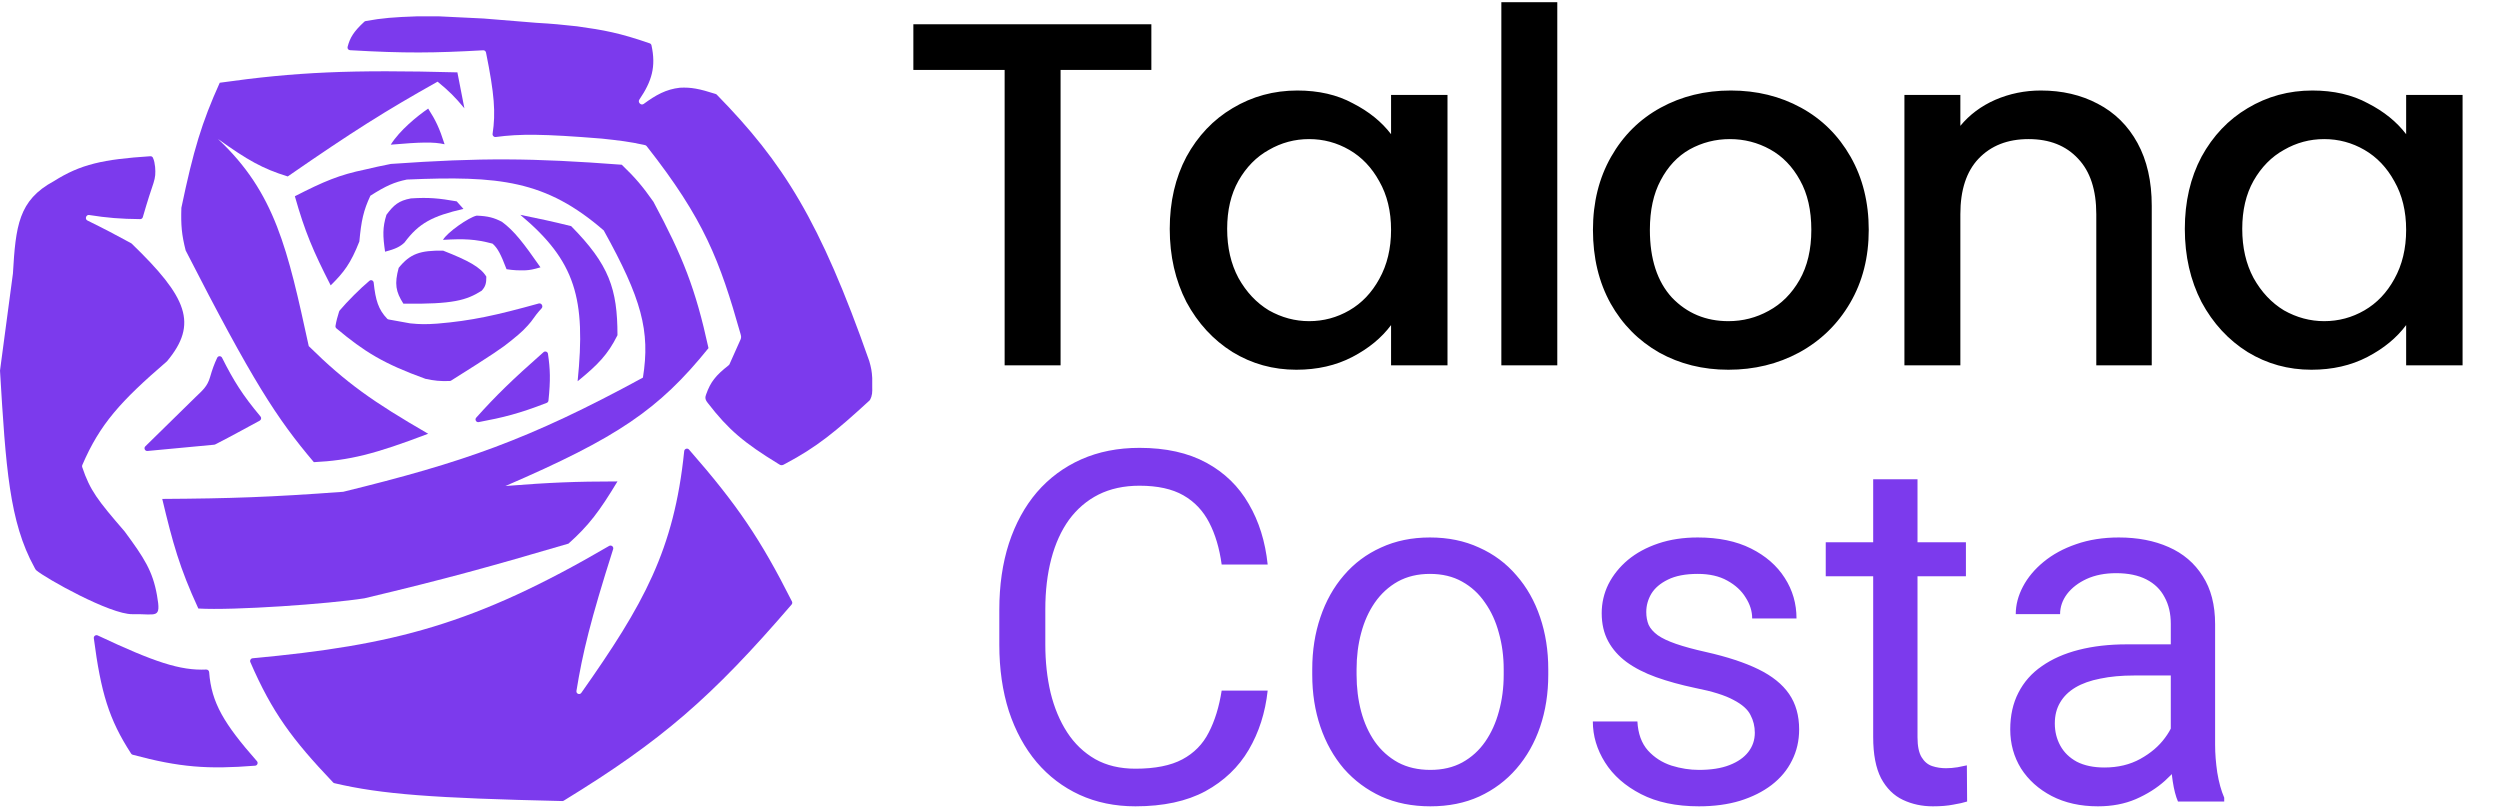
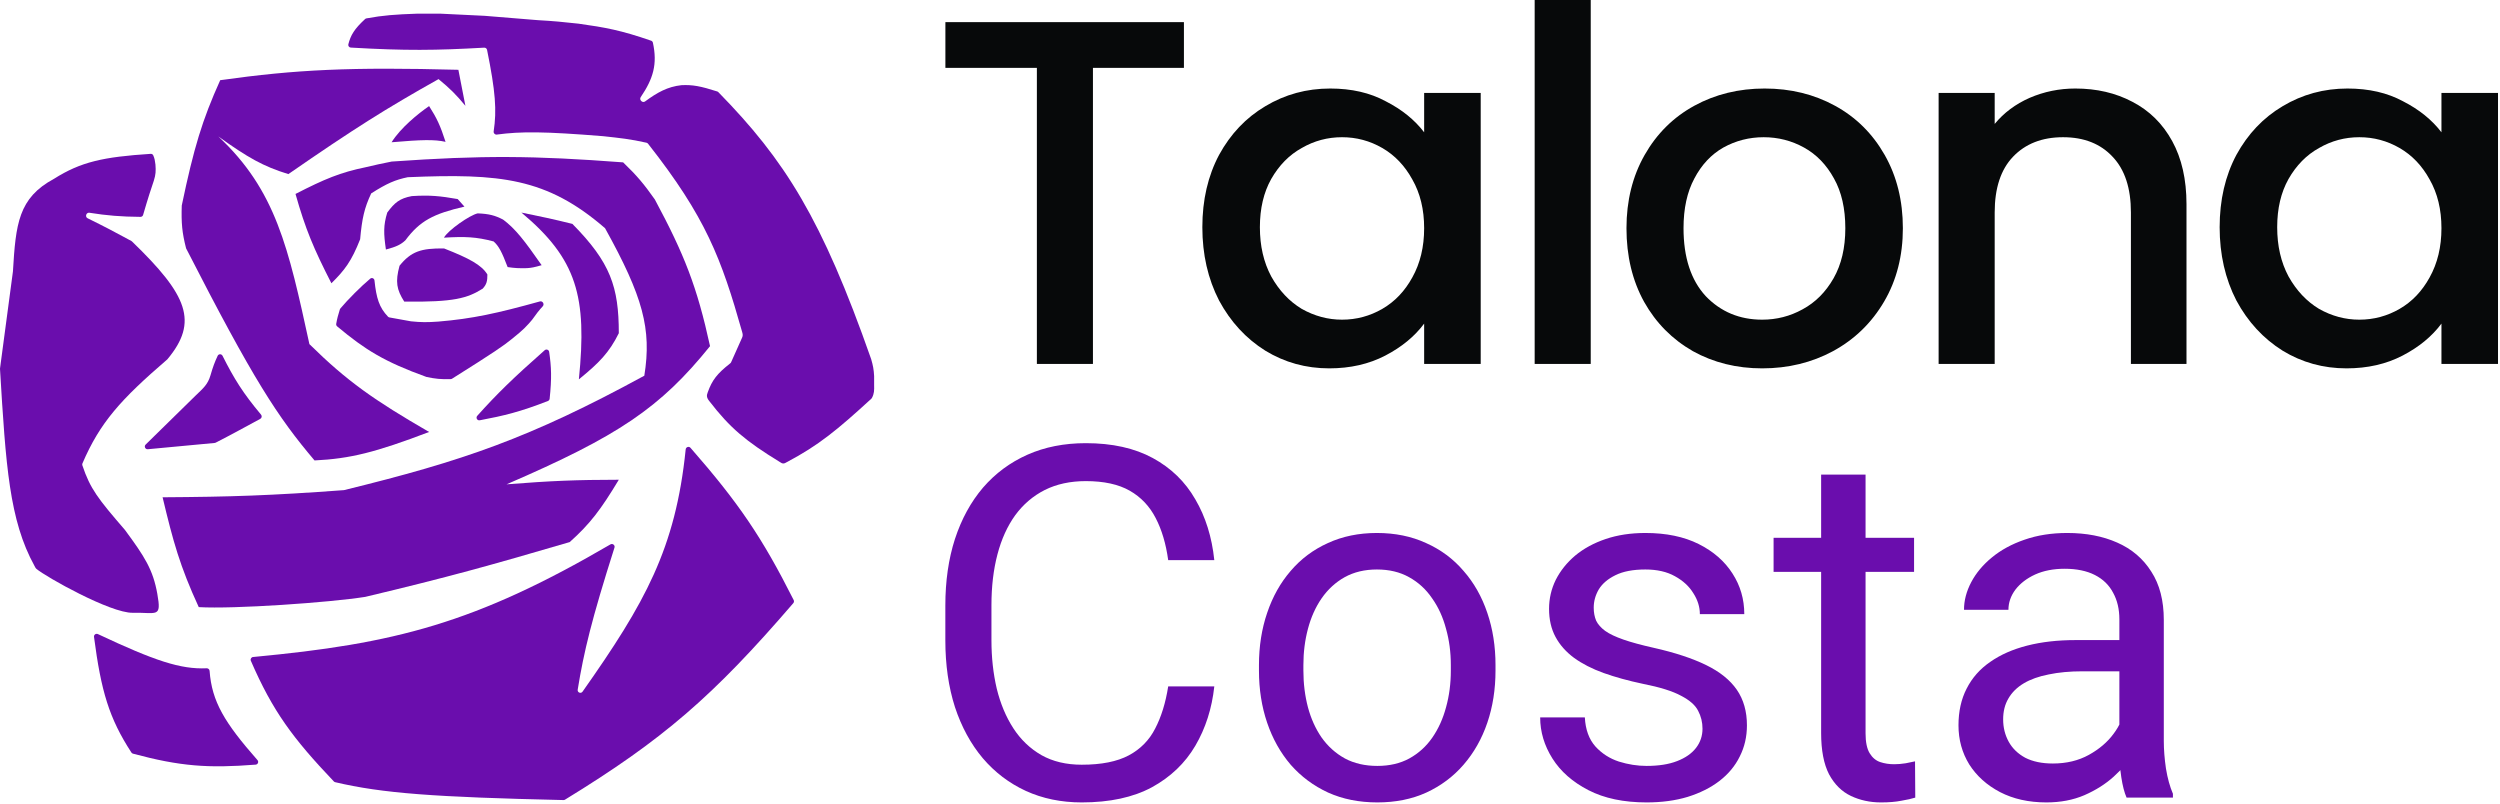
- <svg xmlns="http://www.w3.org/2000/svg" width="917" height="296" viewBox="0 0 917 296" fill="none">
-   <path d="M422.32 8.9V25.64H389.02V134H368.5V25.64H335.02V8.9H422.32ZM429.062 83.96C429.062 74 431.102 65.18 435.182 57.5C439.382 49.82 445.022 43.88 452.102 39.68C459.302 35.36 467.222 33.2 475.862 33.2C483.662 33.2 490.442 34.76 496.202 37.88C502.082 40.88 506.762 44.66 510.242 49.22V34.82H530.942V134H510.242V119.24C506.762 123.92 502.022 127.82 496.022 130.94C490.022 134.06 483.182 135.62 475.502 135.62C466.982 135.62 459.182 133.46 452.102 129.14C445.022 124.7 439.382 118.58 435.182 110.78C431.102 102.86 429.062 93.92 429.062 83.96ZM510.242 84.32C510.242 77.48 508.802 71.54 505.922 66.5C503.162 61.46 499.502 57.62 494.942 54.98C490.382 52.34 485.462 51.02 480.182 51.02C474.902 51.02 469.982 52.34 465.422 54.98C460.862 57.5 457.142 61.28 454.262 66.32C451.502 71.24 450.122 77.12 450.122 83.96C450.122 90.8 451.502 96.8 454.262 101.96C457.142 107.12 460.862 111.08 465.422 113.84C470.102 116.48 475.022 117.8 480.182 117.8C485.462 117.8 490.382 116.48 494.942 113.84C499.502 111.2 503.162 107.36 505.922 102.32C508.802 97.16 510.242 91.16 510.242 84.32ZM571.214 0.8V134H550.694V0.8H571.214ZM633.975 135.62C624.615 135.62 616.155 133.52 608.595 129.32C601.035 125 595.095 119 590.775 111.32C586.455 103.52 584.295 94.52 584.295 84.32C584.295 74.24 586.515 65.3 590.955 57.5C595.395 49.7 601.455 43.7 609.135 39.5C616.815 35.3 625.395 33.2 634.875 33.2C644.355 33.2 652.935 35.3 660.615 39.5C668.295 43.7 674.355 49.7 678.795 57.5C683.235 65.3 685.455 74.24 685.455 84.32C685.455 94.4 683.175 103.34 678.615 111.14C674.055 118.94 667.815 125 659.895 129.32C652.095 133.52 643.455 135.62 633.975 135.62ZM633.975 117.8C639.255 117.8 644.175 116.54 648.735 114.02C653.415 111.5 657.195 107.72 660.075 102.68C662.955 97.64 664.395 91.52 664.395 84.32C664.395 77.12 663.015 71.06 660.255 66.14C657.495 61.1 653.835 57.32 649.275 54.8C644.715 52.28 639.795 51.02 634.515 51.02C629.235 51.02 624.315 52.28 619.755 54.8C615.315 57.32 611.775 61.1 609.135 66.14C606.495 71.06 605.175 77.12 605.175 84.32C605.175 95 607.875 103.28 613.275 109.16C618.795 114.92 625.695 117.8 633.975 117.8ZM748.58 33.2C756.38 33.2 763.34 34.82 769.46 38.06C775.7 41.3 780.56 46.1 784.04 52.46C787.52 58.82 789.26 66.5 789.26 75.5V134H768.92V78.56C768.92 69.68 766.7 62.9 762.26 58.22C757.82 53.42 751.76 51.02 744.08 51.02C736.4 51.02 730.28 53.42 725.72 58.22C721.28 62.9 719.06 69.68 719.06 78.56V134H698.54V34.82H719.06V46.16C722.42 42.08 726.68 38.9 731.84 36.62C737.12 34.34 742.7 33.2 748.58 33.2ZM801.394 83.96C801.394 74 803.434 65.18 807.514 57.5C811.714 49.82 817.354 43.88 824.434 39.68C831.634 35.36 839.554 33.2 848.194 33.2C855.994 33.2 862.774 34.76 868.534 37.88C874.414 40.88 879.094 44.66 882.574 49.22V34.82H903.274V134H882.574V119.24C879.094 123.92 874.354 127.82 868.354 130.94C862.354 134.06 855.514 135.62 847.834 135.62C839.314 135.62 831.514 133.46 824.434 129.14C817.354 124.7 811.714 118.58 807.514 110.78C803.434 102.86 801.394 93.92 801.394 83.96ZM882.574 84.32C882.574 77.48 881.134 71.54 878.254 66.5C875.494 61.46 871.834 57.62 867.274 54.98C862.714 52.34 857.794 51.02 852.514 51.02C847.234 51.02 842.314 52.34 837.754 54.98C833.194 57.5 829.474 61.28 826.594 66.32C823.834 71.24 822.454 77.12 822.454 83.96C822.454 90.8 823.834 96.8 826.594 101.96C829.474 107.12 833.194 111.08 837.754 113.84C842.434 116.48 847.354 117.8 852.514 117.8C857.794 117.8 862.714 116.48 867.274 113.84C871.834 111.2 875.494 107.36 878.254 102.32C881.134 97.16 882.574 91.16 882.574 84.32Z" fill="black" />
-   <path d="M448.109 253.307H464.984C464.105 261.393 461.791 268.629 458.041 275.016C454.291 281.402 448.988 286.471 442.133 290.221C435.277 293.912 426.723 295.758 416.469 295.758C408.969 295.758 402.143 294.352 395.99 291.539C389.896 288.727 384.652 284.742 380.258 279.586C375.863 274.371 372.465 268.131 370.062 260.865C367.719 253.541 366.547 245.396 366.547 236.432V223.688C366.547 214.723 367.719 206.607 370.062 199.342C372.465 192.018 375.893 185.748 380.346 180.533C384.857 175.318 390.277 171.305 396.605 168.492C402.934 165.68 410.053 164.273 417.963 164.273C427.631 164.273 435.805 166.09 442.484 169.723C449.164 173.355 454.35 178.395 458.041 184.84C461.791 191.227 464.105 198.639 464.984 207.076H448.109C447.289 201.1 445.766 195.973 443.539 191.695C441.312 187.359 438.148 184.02 434.047 181.676C429.945 179.332 424.584 178.16 417.963 178.16C412.279 178.16 407.27 179.244 402.934 181.412C398.656 183.58 395.053 186.656 392.123 190.641C389.252 194.625 387.084 199.4 385.619 204.967C384.154 210.533 383.422 216.715 383.422 223.512V236.432C383.422 242.701 384.066 248.59 385.355 254.098C386.703 259.605 388.725 264.439 391.42 268.6C394.115 272.76 397.543 276.041 401.703 278.443C405.863 280.787 410.785 281.959 416.469 281.959C423.676 281.959 429.418 280.816 433.695 278.531C437.973 276.246 441.195 272.965 443.363 268.688C445.59 264.41 447.172 259.283 448.109 253.307ZM481.332 247.506V245.484C481.332 238.629 482.328 232.271 484.32 226.412C486.312 220.494 489.184 215.367 492.934 211.031C496.684 206.637 501.225 203.238 506.557 200.836C511.889 198.375 517.865 197.145 524.486 197.145C531.166 197.145 537.172 198.375 542.504 200.836C547.895 203.238 552.465 206.637 556.215 211.031C560.023 215.367 562.924 220.494 564.916 226.412C566.908 232.271 567.904 238.629 567.904 245.484V247.506C567.904 254.361 566.908 260.719 564.916 266.578C562.924 272.438 560.023 277.564 556.215 281.959C552.465 286.295 547.924 289.693 542.592 292.154C537.318 294.557 531.342 295.758 524.662 295.758C517.982 295.758 511.977 294.557 506.645 292.154C501.312 289.693 496.742 286.295 492.934 281.959C489.184 277.564 486.312 272.438 484.32 266.578C482.328 260.719 481.332 254.361 481.332 247.506ZM497.592 245.484V247.506C497.592 252.252 498.148 256.734 499.262 260.953C500.375 265.113 502.045 268.805 504.271 272.027C506.557 275.25 509.398 277.799 512.797 279.674C516.195 281.49 520.15 282.398 524.662 282.398C529.115 282.398 533.012 281.49 536.352 279.674C539.75 277.799 542.562 275.25 544.789 272.027C547.016 268.805 548.686 265.113 549.799 260.953C550.971 256.734 551.557 252.252 551.557 247.506V245.484C551.557 240.797 550.971 236.373 549.799 232.213C548.686 227.994 546.986 224.273 544.701 221.051C542.475 217.77 539.662 215.191 536.264 213.316C532.924 211.441 528.998 210.504 524.486 210.504C520.033 210.504 516.107 211.441 512.709 213.316C509.369 215.191 506.557 217.77 504.271 221.051C502.045 224.273 500.375 227.994 499.262 232.213C498.148 236.373 497.592 240.797 497.592 245.484ZM643.666 268.775C643.666 266.432 643.139 264.264 642.084 262.271C641.088 260.221 639.008 258.375 635.844 256.734C632.738 255.035 628.051 253.57 621.781 252.34C616.508 251.227 611.732 249.908 607.455 248.385C603.236 246.861 599.633 245.016 596.645 242.848C593.715 240.68 591.459 238.131 589.877 235.201C588.295 232.271 587.504 228.844 587.504 224.918C587.504 221.168 588.324 217.623 589.965 214.283C591.664 210.943 594.037 207.984 597.084 205.406C600.189 202.828 603.91 200.807 608.246 199.342C612.582 197.877 617.416 197.145 622.748 197.145C630.365 197.145 636.869 198.492 642.26 201.188C647.65 203.883 651.781 207.486 654.652 211.998C657.523 216.451 658.959 221.402 658.959 226.852H642.699C642.699 224.215 641.908 221.666 640.326 219.205C638.803 216.686 636.547 214.605 633.559 212.965C630.629 211.324 627.025 210.504 622.748 210.504C618.236 210.504 614.574 211.207 611.762 212.613C609.008 213.961 606.986 215.689 605.697 217.799C604.467 219.908 603.852 222.135 603.852 224.479C603.852 226.236 604.145 227.818 604.73 229.225C605.375 230.572 606.488 231.832 608.07 233.004C609.652 234.117 611.879 235.172 614.75 236.168C617.621 237.164 621.283 238.16 625.736 239.156C633.529 240.914 639.945 243.023 644.984 245.484C650.023 247.945 653.773 250.963 656.234 254.537C658.695 258.111 659.926 262.447 659.926 267.545C659.926 271.705 659.047 275.514 657.289 278.971C655.59 282.428 653.1 285.416 649.818 287.936C646.596 290.396 642.729 292.33 638.217 293.736C633.764 295.084 628.754 295.758 623.188 295.758C614.809 295.758 607.719 294.264 601.918 291.275C596.117 288.287 591.723 284.42 588.734 279.674C585.746 274.928 584.252 269.918 584.252 264.645H600.6C600.834 269.098 602.123 272.643 604.467 275.279C606.811 277.857 609.682 279.703 613.08 280.816C616.479 281.871 619.848 282.398 623.188 282.398C627.641 282.398 631.361 281.812 634.35 280.641C637.396 279.469 639.711 277.857 641.293 275.807C642.875 273.756 643.666 271.412 643.666 268.775ZM721.098 198.902V211.383H669.682V198.902H721.098ZM687.084 175.787H703.344V270.445C703.344 273.668 703.842 276.1 704.838 277.74C705.834 279.381 707.123 280.465 708.705 280.992C710.287 281.52 711.986 281.783 713.803 281.783C715.15 281.783 716.557 281.666 718.021 281.432C719.545 281.139 720.688 280.904 721.449 280.729L721.537 294C720.248 294.41 718.549 294.791 716.439 295.143C714.389 295.553 711.898 295.758 708.969 295.758C704.984 295.758 701.322 294.967 697.982 293.385C694.643 291.803 691.977 289.166 689.984 285.475C688.051 281.725 687.084 276.686 687.084 270.357V175.787ZM796.244 277.74V228.785C796.244 225.035 795.482 221.783 793.959 219.029C792.494 216.217 790.268 214.049 787.279 212.525C784.291 211.002 780.6 210.24 776.205 210.24C772.104 210.24 768.5 210.943 765.395 212.35C762.348 213.756 759.945 215.602 758.188 217.887C756.488 220.172 755.639 222.633 755.639 225.27H739.379C739.379 221.871 740.258 218.502 742.016 215.162C743.773 211.822 746.293 208.805 749.574 206.109C752.914 203.355 756.898 201.188 761.527 199.605C766.215 197.965 771.43 197.145 777.172 197.145C784.086 197.145 790.18 198.316 795.453 200.66C800.785 203.004 804.945 206.549 807.934 211.295C810.98 215.982 812.504 221.871 812.504 228.961V273.258C812.504 276.422 812.768 279.791 813.295 283.365C813.881 286.939 814.73 290.016 815.844 292.594V294H798.881C798.061 292.125 797.416 289.635 796.947 286.529C796.479 283.365 796.244 280.436 796.244 277.74ZM799.057 236.344L799.232 247.77H782.797C778.168 247.77 774.037 248.15 770.404 248.912C766.771 249.615 763.725 250.699 761.264 252.164C758.803 253.629 756.928 255.475 755.639 257.701C754.35 259.869 753.705 262.418 753.705 265.348C753.705 268.336 754.379 271.061 755.727 273.521C757.074 275.982 759.096 277.945 761.791 279.41C764.545 280.816 767.914 281.52 771.898 281.52C776.879 281.52 781.273 280.465 785.082 278.355C788.891 276.246 791.908 273.668 794.135 270.621C796.42 267.574 797.65 264.615 797.826 261.744L804.77 269.566C804.359 272.027 803.246 274.752 801.43 277.74C799.613 280.729 797.182 283.6 794.135 286.354C791.146 289.049 787.572 291.305 783.412 293.121C779.311 294.879 774.682 295.758 769.525 295.758C763.08 295.758 757.426 294.498 752.562 291.979C747.758 289.459 744.008 286.09 741.312 281.871C738.676 277.594 737.357 272.818 737.357 267.545C737.357 262.447 738.354 257.965 740.346 254.098C742.338 250.172 745.209 246.92 748.959 244.342C752.709 241.705 757.221 239.713 762.494 238.365C767.768 237.018 773.656 236.344 780.16 236.344H799.057Z" fill="#7C3AED" />
-   <path d="M170.34 39.732C166.931 35.614 164.793 33.477 160.512 29.953C141.32 40.712 129.485 48.161 105.543 64.722C96.338 61.888 90.805 58.738 79.911 50.943C100.981 70.646 105.537 91.559 113.243 126.929L113.248 126.95C127.03 140.543 136.97 147.474 157.055 159.102C137.344 166.611 128.178 168.878 115.125 169.522C101.563 153.522 92.648 139.828 68.108 91.885C66.641 86.114 66.327 82.676 66.527 76.229C70.963 55.025 74.023 44.932 80.603 30.348C108.66 26.398 128.567 25.511 167.772 26.545L170.34 39.732Z" fill="#7C3AED" />
-   <path d="M143.324 53.065C146.623 47.791 153.034 42.59 157.054 39.829C159.837 44.158 161.167 46.966 163.079 52.917C159.051 51.998 154.366 52.126 143.324 53.065Z" fill="#7C3AED" />
-   <path d="M121.296 104.676C126.168 99.866 128.631 96.648 131.815 88.576C132.509 80.942 133.331 77.176 135.865 71.784C141.643 68.103 144.672 66.808 149.249 65.858C183.052 64.433 200.103 66.039 221.454 84.526C235.335 109.56 238.564 121.419 235.825 138.507C193.818 161.389 169.62 169.665 125.889 180.388C99.049 182.372 84.614 182.844 59.512 183.005C63.388 199.221 65.834 208.204 72.748 223.207C85.481 223.969 120.63 221.534 133.692 219.453C163.856 212.283 180.046 207.759 208.514 199.402C215.951 192.758 219.857 187.587 226.491 176.585C210.913 176.609 201.91 176.967 185.401 178.264C226.258 160.612 241.605 150.349 259.877 127.691C255.113 105.882 250.491 94.18 239.678 74.007C235.696 68.366 233.201 65.365 228.072 60.425C195.225 57.946 176.656 57.791 143.372 60.129C139.594 60.882 137.5 61.329 133.84 62.203C124.544 64.118 118.823 66.511 108.158 71.982C111.803 84.91 114.84 92.052 121.296 104.676Z" fill="#7C3AED" />
-   <path d="M146.236 98.257C150.442 93.04 154.141 91.82 162.534 91.935C171.796 95.565 176.298 98.011 178.387 101.467C178.403 103.813 178.117 105.105 176.659 106.652C171.062 110.142 166.273 111.616 147.965 111.394C145.148 106.969 144.642 104.136 146.236 98.257Z" fill="#7C3AED" />
-   <path d="M141.247 92.329C145.187 91.283 146.731 90.477 148.359 88.971C153.681 81.812 158.618 79.258 169.991 76.624L167.522 73.858C160.97 72.718 157.295 72.355 150.73 72.772C146.253 73.614 144.432 75.164 141.741 78.797C140.299 83.464 140.399 86.529 141.247 92.329Z" fill="#7C3AED" />
-   <path d="M185.799 98.75C188.431 99.147 189.978 99.209 192.812 99.145C194.436 99.056 195.644 98.816 198.245 98.059C191.984 89.092 188.683 84.75 184.12 81.366C181.216 79.866 179.087 79.265 174.835 79.094C171.92 79.732 164.008 85.256 162.488 87.984C170.187 87.529 174.263 87.672 180.663 89.366C182.534 91.011 183.665 93.162 185.799 98.75Z" fill="#7C3AED" />
-   <path d="M190.832 78.797C198.201 80.305 202.325 81.161 209.501 82.945C223.45 97.082 226.478 105.981 226.49 122.949C222.964 130.054 219.306 133.795 211.871 139.84C214.928 109.582 211.202 95.816 190.832 78.797Z" fill="#7C3AED" />
-   <path d="M137.064 103.656C136.982 102.887 136.111 102.494 135.515 102.988C132.246 105.696 127.267 110.69 124.572 113.911C124.488 114.012 124.426 114.126 124.388 114.251C123.756 116.297 123.395 117.568 123.058 119.528C122.998 119.874 123.132 120.228 123.402 120.453C133.679 129.049 140.692 133.399 156.055 138.953C159.402 139.662 161.389 139.868 164.971 139.752C165.147 139.747 165.324 139.691 165.473 139.597C180.706 130.034 184.453 127.446 187.267 125.124L190.033 122.852C191.557 121.543 192.332 120.785 193.589 119.395L194.774 118.012C196.221 115.937 197.348 114.508 198.65 113.109C199.365 112.341 198.618 111.043 197.607 111.323C182.016 115.647 172.964 117.664 160.401 118.704C156.346 118.987 154.149 118.991 150.424 118.605L142.539 117.18C142.335 117.143 142.147 117.044 142.004 116.894C138.786 113.519 137.757 110.148 137.064 103.656Z" fill="#7C3AED" />
-   <path d="M174.678 153.192C174.045 153.899 174.664 155 175.597 154.825C184.525 153.15 190.463 151.699 200.543 147.767C200.889 147.632 201.136 147.311 201.175 146.941C201.962 139.413 201.818 135.353 200.993 129.774C200.878 128.996 199.946 128.663 199.357 129.183C187.756 139.418 181.848 145.194 174.678 153.192Z" fill="#7C3AED" />
-   <path d="M53.31 163.711C52.639 164.369 53.163 165.504 54.098 165.419C60.152 164.868 66.352 164.268 78.579 163.119C78.704 163.108 78.832 163.071 78.944 163.013C85.728 159.547 89.418 157.428 95.258 154.303C95.82 154.002 95.962 153.256 95.552 152.767C88.948 144.881 85.712 139.682 81.445 131.211C81.074 130.475 80.021 130.473 79.67 131.218C78.571 133.55 77.898 135.392 77.043 138.358C76.044 141.75 74.434 143.05 71.561 145.816L53.31 163.711Z" fill="#7C3AED" />
-   <path d="M288.029 170.115C287.013 170.752 286.441 170.857 285.46 170.115C272.91 162.435 267.174 157.605 259.68 147.891C258.516 146.484 258.61 145.714 259.038 144.582C260.637 140.118 262.456 137.764 267.286 133.97C267.414 133.869 267.518 133.737 267.585 133.588L271.632 124.53C271.936 123.815 271.87 123.356 271.632 122.505C264.015 95.58 258.297 80.442 237.184 53.595C237.042 53.415 236.839 53.285 236.616 53.235C230.715 51.903 227.095 51.538 220.763 50.844C199.243 49.106 190.708 49.064 181.831 50.256C181.156 50.347 180.582 49.758 180.684 49.084C181.851 41.386 181.368 34.559 178.266 19.251C178.167 18.764 177.719 18.418 177.223 18.445C159.401 19.448 148.527 19.59 128.4 18.416C127.786 18.381 127.34 17.802 127.495 17.206C128.361 13.867 129.652 11.641 133.628 7.973C133.765 7.846 133.939 7.76 134.123 7.726C140.268 6.601 144.564 6.286 152.756 6H161.152L177.4 6.79L196.76 8.371C202.742 8.704 205.961 9.035 211.675 9.655C221.521 11.026 227.25 12.065 238.315 15.893C238.638 16.005 238.888 16.281 238.961 16.615C240.673 24.455 239.114 29.763 234.503 36.548C233.839 37.525 235.145 38.826 236.098 38.127C240.562 34.849 244.304 32.737 249.408 32.175C253.506 31.971 256.465 32.539 262.505 34.47C262.659 34.519 262.803 34.608 262.917 34.724C287.293 59.628 300.793 80.972 318.846 132.432C319.549 134.851 319.799 136.214 319.933 138.655V141.816C319.985 143.886 319.977 145.055 319.122 146.661C319.071 146.756 319.002 146.843 318.923 146.915C306.464 158.352 299.579 164.013 288.029 170.115Z" fill="#7C3AED" />
-   <path d="M250.966 165.473C251.055 164.6 252.147 164.237 252.724 164.898C270.399 185.098 278.942 197.713 290.497 220.63C290.679 220.991 290.623 221.437 290.36 221.743C261.067 255.805 242.658 271.706 206.798 293.675C206.634 293.776 206.437 293.828 206.245 293.824C158.964 292.749 139.998 291.36 122.676 287.281C122.487 287.237 122.314 287.136 122.181 286.996C107.228 271.285 99.809 261.299 91.817 242.845C91.547 242.222 91.978 241.515 92.653 241.452C144.326 236.652 173.93 229.171 223.424 200.249C224.217 199.785 225.185 200.539 224.906 201.415C216.536 227.734 213.704 239.489 211.442 253.425C211.273 254.465 212.614 255.007 213.221 254.145C236.057 221.728 247.262 201.812 250.966 165.473Z" fill="#7C3AED" />
-   <path d="M93.575 280.857C94.396 280.793 94.787 279.815 94.243 279.196C82.183 265.489 77.544 257.799 76.717 246.548C76.676 245.99 76.195 245.564 75.636 245.589C66.108 246.02 56.615 242.854 35.836 233.076C35.121 232.74 34.31 233.323 34.412 234.105C37.013 254.003 39.926 263.851 48.095 276.421C48.228 276.627 48.439 276.779 48.676 276.843C65.929 281.48 76.175 282.227 93.575 280.857Z" fill="#7C3AED" />
-   <path d="M30.148 171.316C30.071 171.086 30.081 170.829 30.177 170.605C36.626 155.588 44.183 147.224 61.177 132.586C61.219 132.55 61.259 132.509 61.294 132.467C72.688 118.786 68.773 109.118 48.301 89.363C48.237 89.301 48.161 89.246 48.083 89.203C42.457 86.134 38.171 83.877 32.064 80.882C31.012 80.365 31.559 78.682 32.716 78.867C39.165 79.893 44.269 80.312 51.423 80.373C51.857 80.377 52.246 80.099 52.375 79.684C53.116 77.306 53.67 74.936 56.302 67.142C57.008 64.889 57.08 63.584 56.895 61.216C56.727 59.825 56.588 58.969 56.092 57.856C55.93 57.492 55.544 57.281 55.147 57.307C37.757 58.441 29.574 60.243 19.755 66.451C6.756 73.455 5.771 82.882 4.741 100.331L0.013 135.844C0.004 135.907 0.002 135.973 0.006 136.037C2.133 171.522 3.427 191.397 12.612 208.098C12.808 208.455 13.013 208.928 13.322 209.193C16.677 212.075 40.452 225.446 48.597 225.281C57.478 225.102 59.166 227.306 57.586 218.367C56.005 209.428 52.877 204.654 45.733 194.957C35.847 183.501 33.042 179.948 30.148 171.316Z" fill="#7C3AED" />
+ <svg xmlns="http://www.w3.org/2000/svg" width="915" height="294" viewBox="0 0 915 294" fill="none">
+   <path d="M812.391 83.16C812.391 73.2 814.431 64.38 818.511 56.7C822.711 49.02 828.351 43.08 835.431 38.88C842.631 34.56 850.551 32.4 859.191 32.4C866.991 32.4 873.771 33.96 879.531 37.08C885.411 40.08 890.091 43.86 893.571 48.42V34.02H914.271V133.2H893.571V118.44C890.091 123.12 885.351 127.02 879.351 130.14C873.351 133.26 866.511 134.82 858.831 134.82C850.311 134.82 842.511 132.66 835.431 128.34C828.351 123.9 822.711 117.78 818.511 109.98C814.431 102.06 812.391 93.12 812.391 83.16ZM893.571 83.52C893.571 76.68 892.131 70.74 889.251 65.7C886.491 60.66 882.831 56.82 878.271 54.18C873.711 51.54 868.791 50.22 863.511 50.22C858.231 50.22 853.311 51.54 848.751 54.18C844.191 56.7 840.471 60.48 837.591 65.52C834.831 70.44 833.451 76.32 833.451 83.16C833.451 90 834.831 96 837.591 101.16C840.471 106.32 844.191 110.28 848.751 113.04C853.431 115.68 858.351 117 863.511 117C868.791 117 873.711 115.68 878.271 113.04C882.831 110.4 886.491 106.56 889.251 101.52C892.131 96.36 893.571 90.36 893.571 83.52Z" fill="#07090A" />
+   <path d="M759.575 32.4C767.375 32.4 774.335 34.02 780.455 37.26C786.695 40.5 791.555 45.3 795.035 51.66C798.515 58.02 800.255 65.7 800.255 74.7V133.2H779.915V77.76C779.915 68.88 777.695 62.1 773.255 57.42C768.815 52.62 762.755 50.22 755.075 50.22C747.395 50.22 741.275 52.62 736.715 57.42C732.275 62.1 730.055 68.88 730.055 77.76V133.2H709.535V34.02H730.055V45.36C733.415 41.28 737.675 38.1 742.835 35.82C748.115 33.54 753.695 32.4 759.575 32.4Z" fill="#07090A" />
+   <path d="M644.969 134.82C635.609 134.82 627.149 132.72 619.589 128.52C612.029 124.2 606.089 118.2 601.769 110.52C597.449 102.72 595.289 93.72 595.289 83.52C595.289 73.44 597.509 64.5 601.949 56.7C606.389 48.9 612.449 42.9 620.129 38.7C627.809 34.5 636.389 32.4 645.869 32.4C655.349 32.4 663.929 34.5 671.609 38.7C679.289 42.9 685.349 48.9 689.789 56.7C694.229 64.5 696.449 73.44 696.449 83.52C696.449 93.6 694.169 102.54 689.609 110.34C685.049 118.14 678.809 124.2 670.889 128.52C663.089 132.72 654.449 134.82 644.969 134.82ZM644.969 117C650.249 117 655.169 115.74 659.729 113.22C664.409 110.7 668.189 106.92 671.069 101.88C673.949 96.84 675.389 90.72 675.389 83.52C675.389 76.32 674.009 70.26 671.249 65.34C668.489 60.3 664.829 56.52 660.269 54C655.709 51.48 650.789 50.22 645.509 50.22C640.229 50.22 635.309 51.48 630.749 54C626.309 56.52 622.769 60.3 620.129 65.34C617.489 70.26 616.169 76.32 616.169 83.52C616.169 94.2 618.869 102.48 624.269 108.36C629.789 114.12 636.689 117 644.969 117Z" fill="#07090A" />
+   <path d="M582.208 0V133.2H561.688V0H582.208Z" fill="#07090A" />
+   <path d="M440.059 83.16C440.059 73.2 442.099 64.38 446.179 56.7C450.379 49.02 456.019 43.08 463.099 38.88C470.299 34.56 478.219 32.4 486.859 32.4C494.659 32.4 501.439 33.96 507.199 37.08C513.079 40.08 517.759 43.86 521.239 48.42V34.02H541.939V133.2H521.239V118.44C517.759 123.12 513.019 127.02 507.019 130.14C501.019 133.26 494.179 134.82 486.499 134.82C477.979 134.82 470.179 132.66 463.099 128.34C456.019 123.9 450.379 117.78 446.179 109.98C442.099 102.06 440.059 93.12 440.059 83.16ZM521.239 83.52C521.239 76.68 519.799 70.74 516.919 65.7C514.159 60.66 510.499 56.82 505.939 54.18C501.379 51.54 496.459 50.22 491.179 50.22C485.899 50.22 480.979 51.54 476.419 54.18C471.859 56.7 468.139 60.48 465.259 65.52C462.499 70.44 461.119 76.32 461.119 83.16C461.119 90 462.499 96 465.259 101.16C468.139 106.32 471.859 110.28 476.419 113.04C481.099 115.68 486.019 117 491.179 117C496.459 117 501.379 115.68 505.939 113.04C510.499 110.4 514.159 106.56 516.919 101.52C519.799 96.36 521.239 90.36 521.239 83.52Z" fill="#07090A" />
+   <path d="M433.316 8.1V24.84H400.016V133.2H379.496V24.84H346.016V8.1H433.316Z" fill="#07090A" />
+   <path d="M775.691 275.667V226.712C775.691 222.962 774.93 219.71 773.406 216.956C771.941 214.144 769.715 211.976 766.727 210.452C763.738 208.929 760.047 208.167 755.652 208.167C751.551 208.167 747.947 208.87 744.842 210.276C741.795 211.683 739.393 213.528 737.635 215.813C735.936 218.099 735.086 220.56 735.086 223.196H718.826C718.826 219.798 719.705 216.429 721.463 213.089C723.221 209.749 725.74 206.731 729.021 204.036C732.361 201.282 736.346 199.114 740.975 197.532C745.662 195.892 750.877 195.071 756.619 195.071C763.533 195.071 769.627 196.243 774.9 198.587C780.232 200.931 784.393 204.476 787.381 209.222C790.428 213.909 791.951 219.798 791.951 226.888V271.185C791.951 274.349 792.215 277.718 792.742 281.292C793.328 284.866 794.178 287.942 795.291 290.521V291.927H778.328C777.508 290.052 776.863 287.562 776.395 284.456C775.926 281.292 775.691 278.362 775.691 275.667ZM778.504 234.271L778.68 245.696H762.244C757.615 245.696 753.484 246.077 749.852 246.839C746.219 247.542 743.172 248.626 740.711 250.091C738.25 251.556 736.375 253.401 735.086 255.628C733.797 257.796 733.152 260.345 733.152 263.274C733.152 266.263 733.826 268.987 735.174 271.448C736.521 273.909 738.543 275.872 741.238 277.337C743.992 278.743 747.361 279.446 751.346 279.446C756.326 279.446 760.721 278.392 764.529 276.282C768.338 274.173 771.355 271.595 773.582 268.548C775.867 265.501 777.098 262.542 777.273 259.671L784.217 267.493C783.807 269.954 782.693 272.679 780.877 275.667C779.061 278.655 776.629 281.526 773.582 284.28C770.594 286.976 767.02 289.231 762.859 291.048C758.758 292.806 754.129 293.685 748.973 293.685C742.527 293.685 736.873 292.425 732.01 289.905C727.205 287.386 723.455 284.017 720.76 279.798C718.123 275.521 716.805 270.745 716.805 265.472C716.805 260.374 717.801 255.892 719.793 252.024C721.785 248.099 724.656 244.847 728.406 242.269C732.156 239.632 736.668 237.64 741.941 236.292C747.215 234.944 753.104 234.271 759.607 234.271H778.504Z" fill="#6A0DAD" />
+   <path d="M700.549 196.829V209.31H649.133V196.829H700.549ZM666.535 173.714H682.795V268.372C682.795 271.595 683.293 274.026 684.289 275.667C685.285 277.308 686.574 278.392 688.156 278.919C689.738 279.446 691.438 279.71 693.254 279.71C694.602 279.71 696.008 279.593 697.473 279.358C698.996 279.065 700.139 278.831 700.9 278.655L700.988 291.927C699.699 292.337 698 292.718 695.891 293.069C693.84 293.479 691.35 293.685 688.42 293.685C684.436 293.685 680.773 292.894 677.434 291.312C674.094 289.729 671.428 287.093 669.436 283.401C667.502 279.651 666.535 274.612 666.535 268.284V173.714Z" fill="#6A0DAD" />
+   <path d="M623.117 266.702C623.117 264.358 622.59 262.19 621.535 260.198C620.539 258.147 618.459 256.302 615.295 254.661C612.189 252.962 607.502 251.497 601.232 250.267C595.959 249.153 591.184 247.835 586.906 246.312C582.688 244.788 579.084 242.942 576.096 240.774C573.166 238.606 570.91 236.058 569.328 233.128C567.746 230.198 566.955 226.771 566.955 222.845C566.955 219.095 567.775 215.55 569.416 212.21C571.115 208.87 573.488 205.911 576.535 203.333C579.641 200.755 583.361 198.733 587.697 197.269C592.033 195.804 596.867 195.071 602.199 195.071C609.816 195.071 616.32 196.419 621.711 199.114C627.102 201.81 631.232 205.413 634.104 209.925C636.975 214.378 638.41 219.329 638.41 224.778H622.15C622.15 222.142 621.359 219.593 619.777 217.132C618.254 214.612 615.998 212.532 613.01 210.892C610.08 209.251 606.477 208.431 602.199 208.431C597.688 208.431 594.025 209.134 591.213 210.54C588.459 211.888 586.438 213.616 585.148 215.726C583.918 217.835 583.303 220.062 583.303 222.405C583.303 224.163 583.596 225.745 584.182 227.151C584.826 228.499 585.939 229.759 587.521 230.931C589.104 232.044 591.33 233.099 594.201 234.095C597.072 235.091 600.734 236.087 605.188 237.083C612.98 238.841 619.396 240.95 624.436 243.411C629.475 245.872 633.225 248.89 635.686 252.464C638.146 256.038 639.377 260.374 639.377 265.472C639.377 269.632 638.498 273.44 636.74 276.897C635.041 280.354 632.551 283.343 629.27 285.862C626.047 288.323 622.18 290.257 617.668 291.663C613.215 293.011 608.205 293.685 602.639 293.685C594.26 293.685 587.17 292.19 581.369 289.202C575.568 286.214 571.174 282.347 568.186 277.601C565.197 272.854 563.703 267.845 563.703 262.571H580.051C580.285 267.024 581.574 270.569 583.918 273.206C586.262 275.784 589.133 277.63 592.531 278.743C595.93 279.798 599.299 280.325 602.639 280.325C607.092 280.325 610.812 279.739 613.801 278.567C616.848 277.396 619.162 275.784 620.744 273.733C622.326 271.683 623.117 269.339 623.117 266.702Z" fill="#6A0DAD" />
+   <path d="M460.781 245.433V243.411C460.781 236.556 461.777 230.198 463.77 224.339C465.762 218.421 468.633 213.294 472.383 208.958C476.133 204.563 480.674 201.165 486.006 198.763C491.338 196.302 497.314 195.071 503.936 195.071C510.615 195.071 516.621 196.302 521.953 198.763C527.344 201.165 531.914 204.563 535.664 208.958C539.473 213.294 542.373 218.421 544.365 224.339C546.357 230.198 547.354 236.556 547.354 243.411V245.433C547.354 252.288 546.357 258.646 544.365 264.505C542.373 270.364 539.473 275.491 535.664 279.886C531.914 284.222 527.373 287.62 522.041 290.081C516.768 292.483 510.791 293.685 504.111 293.685C497.432 293.685 491.426 292.483 486.094 290.081C480.762 287.62 476.191 284.222 472.383 279.886C468.633 275.491 465.762 270.364 463.77 264.505C461.777 258.646 460.781 252.288 460.781 245.433ZM477.041 243.411V245.433C477.041 250.179 477.598 254.661 478.711 258.88C479.824 263.04 481.494 266.731 483.721 269.954C486.006 273.177 488.848 275.726 492.246 277.601C495.645 279.417 499.6 280.325 504.111 280.325C508.564 280.325 512.461 279.417 515.801 277.601C519.199 275.726 522.012 273.177 524.238 269.954C526.465 266.731 528.135 263.04 529.248 258.88C530.42 254.661 531.006 250.179 531.006 245.433V243.411C531.006 238.724 530.42 234.3 529.248 230.14C528.135 225.921 526.436 222.2 524.15 218.978C521.924 215.696 519.111 213.118 515.713 211.243C512.373 209.368 508.447 208.431 503.936 208.431C499.482 208.431 495.557 209.368 492.158 211.243C488.818 213.118 486.006 215.696 483.721 218.978C481.494 222.2 479.824 225.921 478.711 230.14C477.598 234.3 477.041 238.724 477.041 243.411Z" fill="#6A0DAD" />
+   <path d="M427.559 251.233H444.434C443.555 259.319 441.24 266.556 437.49 272.942C433.74 279.329 428.438 284.397 421.582 288.147C414.727 291.839 406.172 293.685 395.918 293.685C388.418 293.685 381.592 292.278 375.439 289.466C369.346 286.653 364.102 282.669 359.707 277.513C355.312 272.298 351.914 266.058 349.512 258.792C347.168 251.468 345.996 243.323 345.996 234.358V221.614C345.996 212.649 347.168 204.534 349.512 197.269C351.914 189.944 355.342 183.675 359.795 178.46C364.307 173.245 369.727 169.231 376.055 166.419C382.383 163.606 389.502 162.2 397.412 162.2C407.08 162.2 415.254 164.017 421.934 167.649C428.613 171.282 433.799 176.321 437.49 182.767C441.24 189.153 443.555 196.565 444.434 205.003H427.559C426.738 199.026 425.215 193.899 422.988 189.622C420.762 185.286 417.598 181.946 413.496 179.603C409.395 177.259 404.033 176.087 397.412 176.087C391.729 176.087 386.719 177.171 382.383 179.339C378.105 181.507 374.502 184.583 371.572 188.567C368.701 192.552 366.533 197.327 365.068 202.894C363.604 208.46 362.871 214.642 362.871 221.438V234.358C362.871 240.628 363.516 246.517 364.805 252.024C366.152 257.532 368.174 262.366 370.869 266.526C373.564 270.687 376.992 273.968 381.152 276.37C385.312 278.714 390.234 279.886 395.918 279.886C403.125 279.886 408.867 278.743 413.145 276.458C417.422 274.173 420.645 270.892 422.812 266.614C425.039 262.337 426.621 257.21 427.559 251.233Z" fill="#6A0DAD" />
+   <path d="M170.336 38.732C166.927 34.614 164.789 32.477 160.508 28.953C141.316 39.712 129.481 47.161 105.54 63.722C96.334 60.888 90.801 57.738 79.907 49.943C100.977 69.646 105.533 90.559 113.239 125.929L113.244 125.95C127.026 139.543 136.967 146.474 157.051 158.102C137.34 165.611 128.174 167.878 115.121 168.522C101.559 152.522 92.644 138.828 68.104 90.885C66.637 85.114 66.323 81.676 66.523 75.229C70.959 54.025 74.019 43.932 80.599 29.348C108.656 25.398 128.563 24.511 167.768 25.545L170.336 38.732Z" fill="#6A0DAD" />
+   <path d="M143.32 52.065C146.619 46.791 153.03 41.59 157.05 38.829C159.833 43.158 161.163 45.966 163.075 51.917C159.047 50.998 154.362 51.126 143.32 52.065Z" fill="#6A0DAD" />
+   <path d="M121.292 103.676C126.164 98.866 128.627 95.648 131.811 87.576C132.505 79.942 133.327 76.176 135.861 70.784C141.639 67.103 144.668 65.808 149.245 64.858C183.048 63.433 200.099 65.039 221.45 83.526C235.331 108.56 238.561 120.419 235.822 137.507C193.814 160.389 169.616 168.665 125.885 179.388C99.045 181.372 84.61 181.844 59.508 182.005C63.384 198.221 65.83 207.204 72.744 222.207C85.477 222.969 120.626 220.534 133.688 218.453C163.852 211.283 180.043 206.759 208.51 198.402C215.947 191.758 219.853 186.587 226.487 175.585C210.91 175.609 201.906 175.967 185.397 177.264C226.254 159.612 241.601 149.349 259.873 126.691C255.109 104.882 250.487 93.18 239.674 73.007C235.692 67.366 233.197 64.365 228.068 59.425C195.221 56.946 176.652 56.791 143.368 59.129C139.59 59.882 137.496 60.329 133.836 61.203C124.541 63.118 118.819 65.511 108.155 70.982C111.799 83.91 114.836 91.052 121.292 103.676Z" fill="#6A0DAD" />
+   <path d="M146.232 97.257C150.438 92.04 154.137 90.82 162.53 90.935C171.792 94.565 176.294 97.011 178.384 100.467C178.399 102.813 178.113 104.105 176.655 105.652C171.058 109.142 166.27 110.616 147.961 110.394C145.144 105.969 144.638 103.136 146.232 97.257Z" fill="#6A0DAD" />
+   <path d="M141.244 91.329C145.183 90.283 146.727 89.477 148.355 87.971C153.677 80.812 158.614 78.258 169.987 75.624L167.518 72.858C160.966 71.718 157.291 71.355 150.726 71.772C146.249 72.614 144.428 74.164 141.737 77.797C140.295 82.464 140.395 85.529 141.244 91.329Z" fill="#6A0DAD" />
+   <path d="M185.795 97.75C188.427 98.147 189.974 98.209 192.808 98.145C194.432 98.056 195.64 97.816 198.241 97.059C191.98 88.092 188.679 83.75 184.116 80.366C181.213 78.866 179.083 78.265 174.831 78.094C171.916 78.732 164.004 84.256 162.484 86.984C170.183 86.529 174.259 86.672 180.659 88.366C182.53 90.011 183.661 92.162 185.795 97.75Z" fill="#6A0DAD" />
+   <path d="M190.828 77.797C198.197 79.305 202.322 80.161 209.497 81.945C223.446 96.082 226.474 104.981 226.486 121.949C222.96 129.054 219.302 132.795 211.867 138.84C214.924 108.582 211.199 94.816 190.828 77.797Z" fill="#6A0DAD" />
+   <path d="M137.06 102.656C136.978 101.886 136.106 101.494 135.511 101.987C132.241 104.695 127.262 109.69 124.567 112.911C124.483 113.011 124.422 113.126 124.383 113.251C123.752 115.296 123.391 116.567 123.053 118.527C122.993 118.873 123.128 119.227 123.397 119.453C133.675 128.049 140.688 132.398 156.05 137.952C159.398 138.662 161.385 138.868 164.967 138.752C165.143 138.746 165.319 138.691 165.468 138.597C180.701 129.033 184.448 126.446 187.263 124.124L190.029 121.852C191.553 120.542 192.327 119.784 193.585 118.395L194.77 117.012C196.216 114.937 197.343 113.508 198.645 112.108C199.36 111.34 198.613 110.042 197.603 110.323C182.012 114.647 172.96 116.664 160.396 117.704C156.342 117.987 154.144 117.991 150.42 117.605L142.534 116.18C142.331 116.143 142.142 116.044 142 115.894C138.781 112.519 137.752 109.147 137.06 102.656Z" fill="#6A0DAD" />
+   <path d="M174.676 152.192C174.043 152.899 174.662 154 175.595 153.825C184.523 152.15 190.46 150.699 200.541 146.767C200.887 146.632 201.134 146.311 201.172 145.941C201.959 138.413 201.816 134.353 200.991 128.774C200.876 127.996 199.944 127.663 199.354 128.183C187.754 138.418 181.846 144.194 174.676 152.192Z" fill="#6A0DAD" />
+   <path d="M53.307 162.711C52.636 163.369 53.16 164.504 54.095 164.419C60.149 163.868 66.349 163.268 78.576 162.12C78.701 162.108 78.829 162.071 78.941 162.013C85.725 158.547 89.415 156.428 95.255 153.303C95.817 153.002 95.959 152.256 95.549 151.767C88.945 143.881 85.709 138.683 81.442 130.211C81.071 129.475 80.018 129.473 79.667 130.219C78.568 132.55 77.895 134.392 77.04 137.358C76.041 140.75 74.431 142.05 71.558 144.816L53.307 162.711Z" fill="#6A0DAD" />
+   <path d="M288.026 169.115C287.009 169.752 286.437 169.857 285.457 169.115C272.907 161.435 267.171 156.605 259.677 146.891C258.513 145.484 258.607 144.714 259.035 143.582C260.634 139.118 262.453 136.764 267.282 132.97C267.411 132.869 267.515 132.737 267.582 132.588L271.629 123.53C271.933 122.815 271.867 122.356 271.629 121.505C264.012 94.58 258.294 79.442 237.18 52.595C237.039 52.415 236.836 52.285 236.613 52.235C230.711 50.903 227.092 50.538 220.76 49.844C199.24 48.106 190.705 48.064 181.828 49.256C181.153 49.347 180.579 48.758 180.681 48.084C181.848 40.386 181.365 33.559 178.263 18.251C178.164 17.764 177.716 17.418 177.22 17.445C159.398 18.448 148.524 18.59 128.397 17.416C127.783 17.381 127.337 16.802 127.492 16.206C128.358 12.867 129.649 10.641 133.625 6.973C133.762 6.846 133.936 6.76 134.12 6.726C140.265 5.601 144.561 5.286 152.753 5H161.149L177.397 5.79L196.757 7.371C202.739 7.704 205.958 8.035 211.672 8.655C221.518 10.026 227.247 11.065 238.312 14.893C238.635 15.005 238.885 15.281 238.958 15.615C240.67 23.455 239.11 28.763 234.5 35.548C233.836 36.525 235.142 37.826 236.095 37.127C240.559 33.849 244.301 31.737 249.404 31.175C253.503 30.971 256.461 31.539 262.501 33.47C262.656 33.519 262.8 33.608 262.913 33.724C287.29 58.628 300.79 79.972 318.843 131.432C319.546 133.851 319.796 135.214 319.93 137.655V140.816C319.982 142.886 319.974 144.055 319.118 145.661C319.068 145.756 318.999 145.843 318.92 145.915C306.461 157.352 299.576 163.013 288.026 169.115Z" fill="#6A0DAD" />
+   <path d="M250.961 164.472C251.05 163.599 252.142 163.237 252.719 163.897C270.394 184.098 278.937 196.712 290.492 219.63C290.674 219.99 290.618 220.436 290.355 220.742C261.062 254.804 242.653 270.705 206.793 292.675C206.629 292.775 206.432 292.828 206.24 292.824C158.959 291.748 139.993 290.36 122.671 286.28C122.482 286.236 122.309 286.135 122.176 285.995C107.223 270.284 99.804 260.298 91.812 241.844C91.542 241.222 91.973 240.514 92.648 240.451C144.321 235.651 173.925 228.17 223.419 199.248C224.212 198.784 225.18 199.539 224.901 200.415C216.531 226.734 213.699 238.488 211.437 252.425C211.268 253.464 212.609 254.006 213.216 253.145C236.052 220.727 247.257 200.812 250.961 164.472Z" fill="#6A0DAD" />
+   <path d="M93.57 279.857C94.391 279.792 94.782 278.815 94.238 278.196C82.178 264.489 77.539 256.799 76.712 245.548C76.671 244.99 76.19 244.564 75.631 244.589C66.103 245.02 56.61 241.854 35.831 232.076C35.116 231.74 34.305 232.322 34.407 233.105C37.008 253.003 39.921 262.851 48.09 275.421C48.224 275.627 48.434 275.779 48.671 275.843C65.924 280.48 76.17 281.227 93.57 279.857Z" fill="#6A0DAD" />
+   <path d="M30.144 170.316C30.067 170.085 30.077 169.828 30.173 169.605C36.621 154.587 44.179 146.224 61.173 131.585C61.215 131.55 61.255 131.509 61.29 131.467C72.684 117.786 68.769 108.117 48.297 88.363C48.233 88.301 48.157 88.245 48.079 88.203C42.453 85.134 38.167 82.877 32.06 79.881C31.008 79.365 31.555 77.682 32.712 77.866C39.161 78.893 44.265 79.311 51.419 79.373C51.853 79.376 52.242 79.099 52.371 78.684C53.112 76.306 53.666 73.936 56.298 66.142C57.004 63.889 57.076 62.584 56.891 60.215C56.723 58.824 56.584 57.969 56.088 56.855C55.926 56.492 55.541 56.281 55.143 56.307C37.753 57.44 29.57 59.243 19.751 65.451C6.751 72.454 5.767 81.881 4.737 99.33L0.009 134.843C0 134.907 -0.002 134.972 0.002 135.036C2.129 170.522 3.423 190.397 12.608 207.098C12.804 207.455 13.009 207.928 13.318 208.193C16.672 211.074 40.448 224.446 48.593 224.281C57.474 224.101 59.162 226.306 57.582 217.367C56.002 208.428 52.873 203.654 45.729 193.957C35.843 182.5 33.038 178.947 30.144 170.316Z" fill="#6A0DAD" />
</svg>
